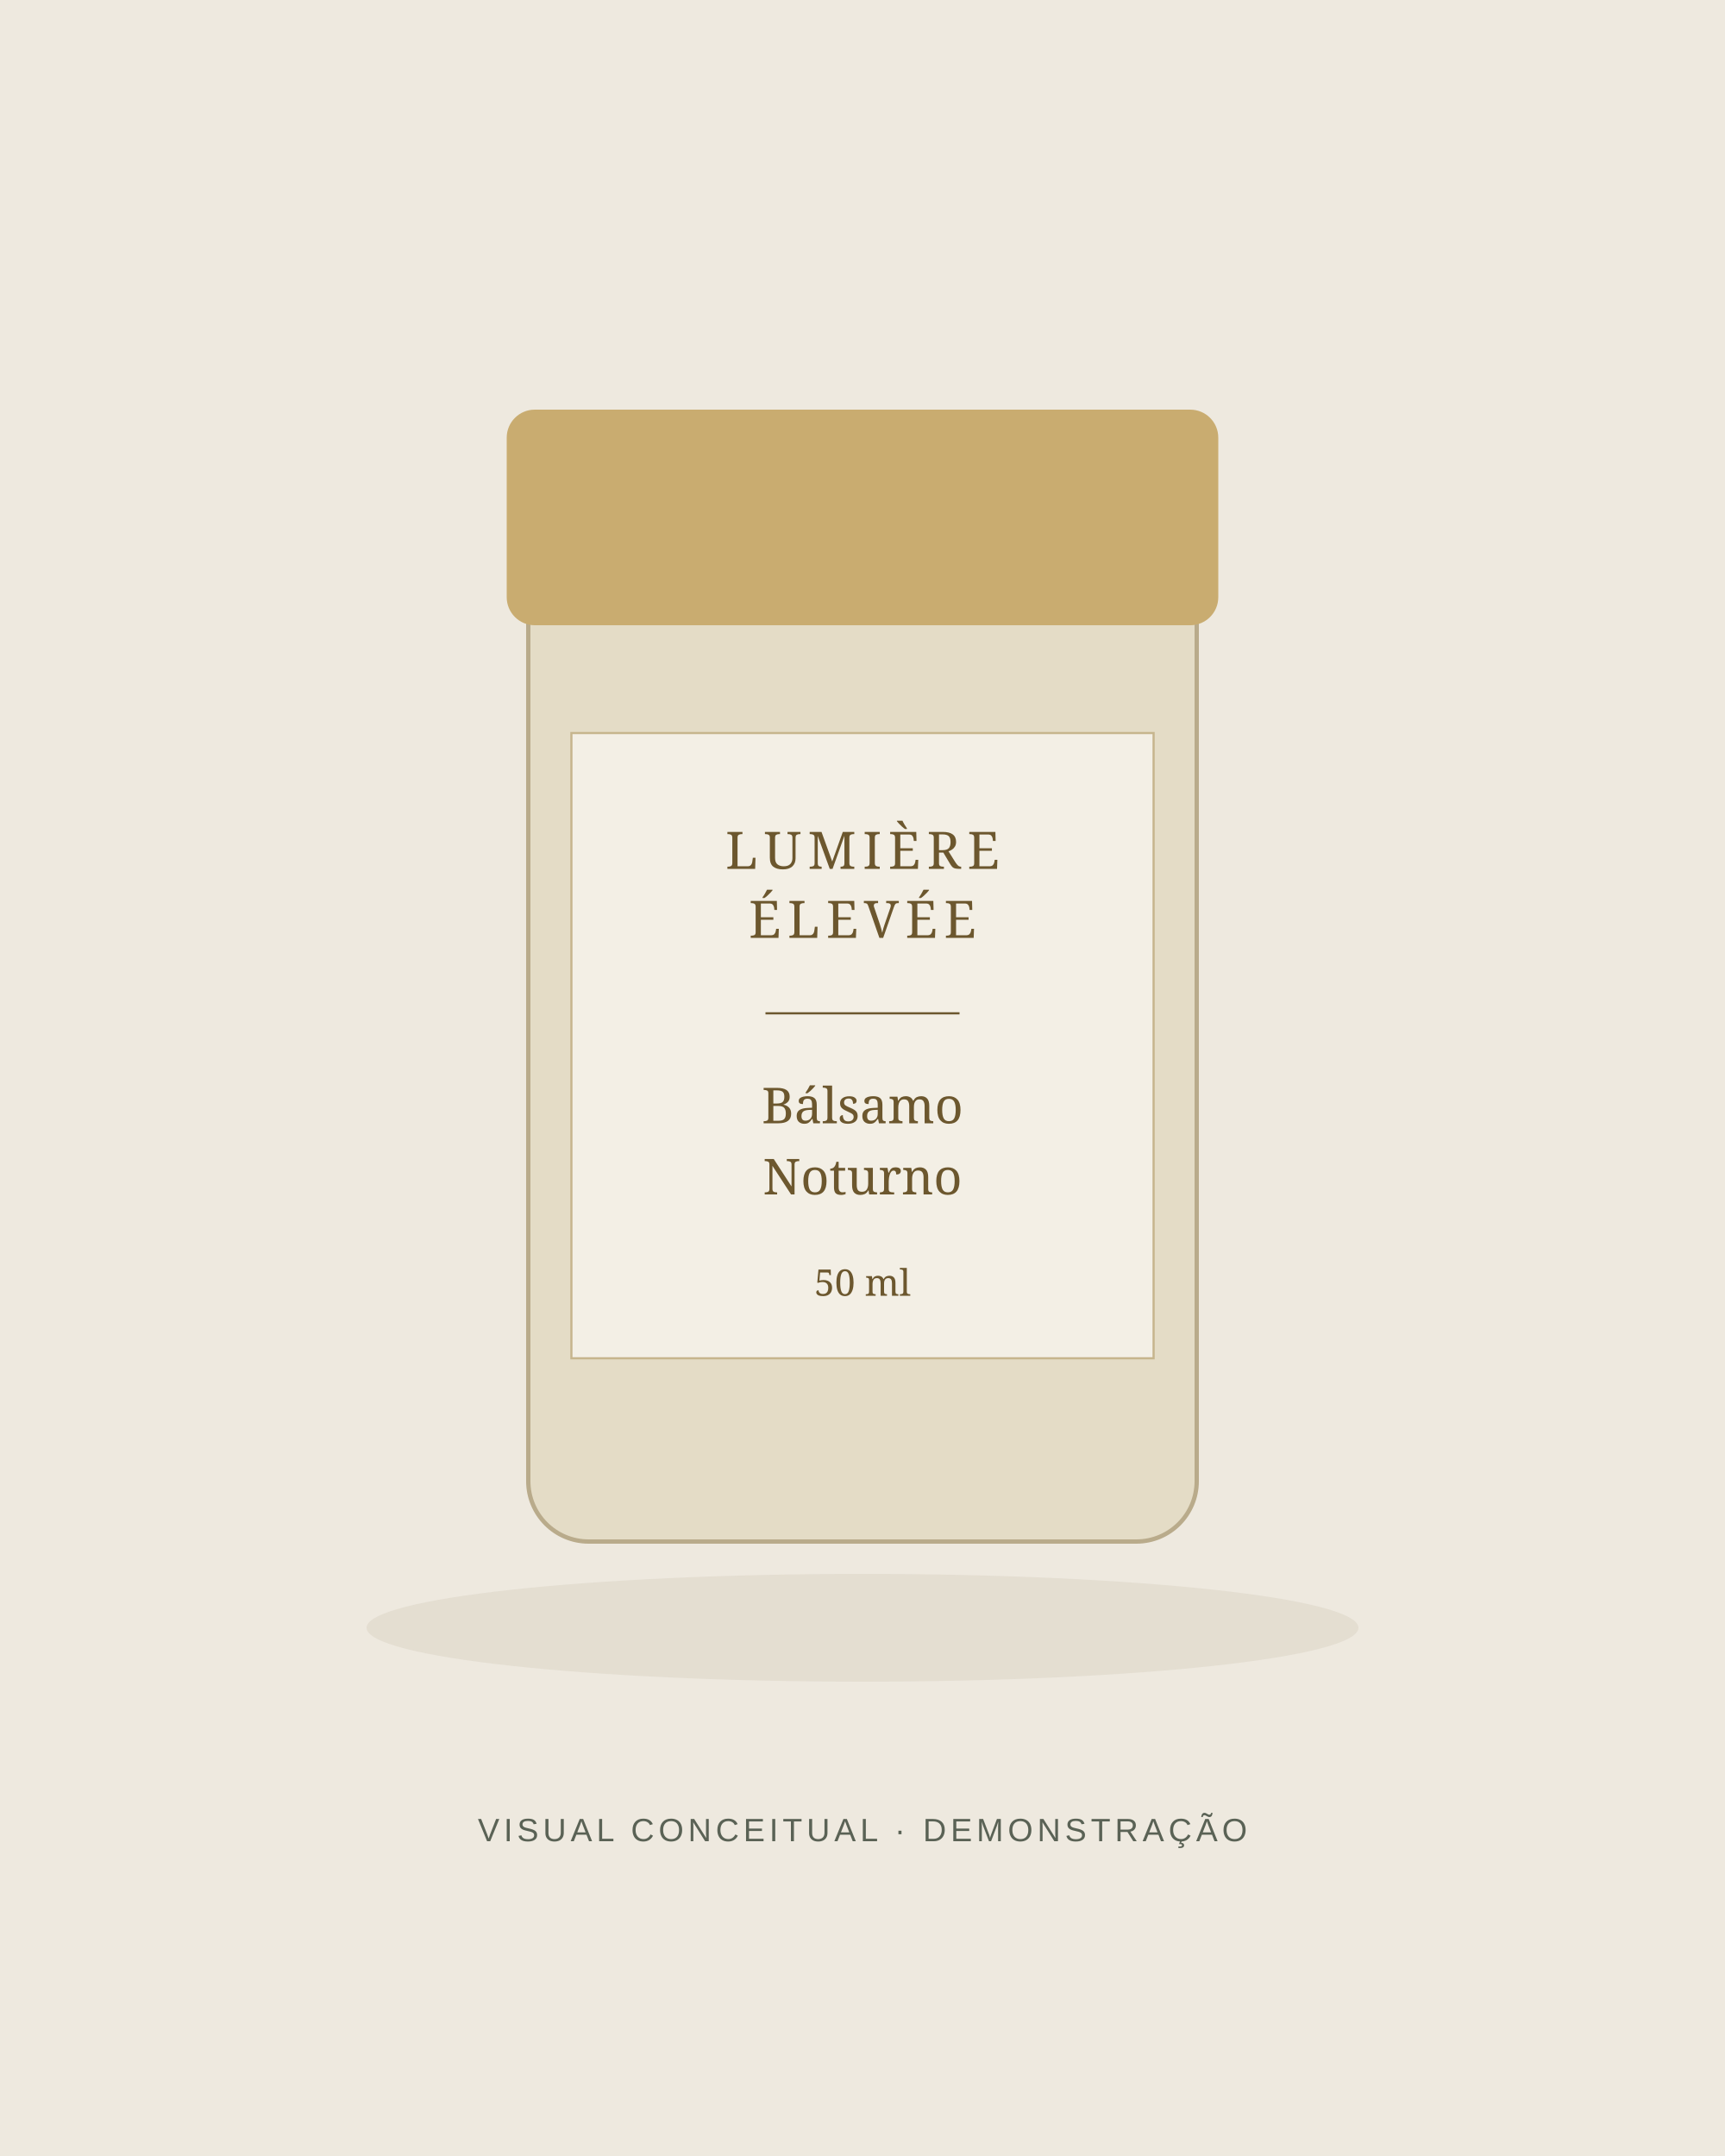
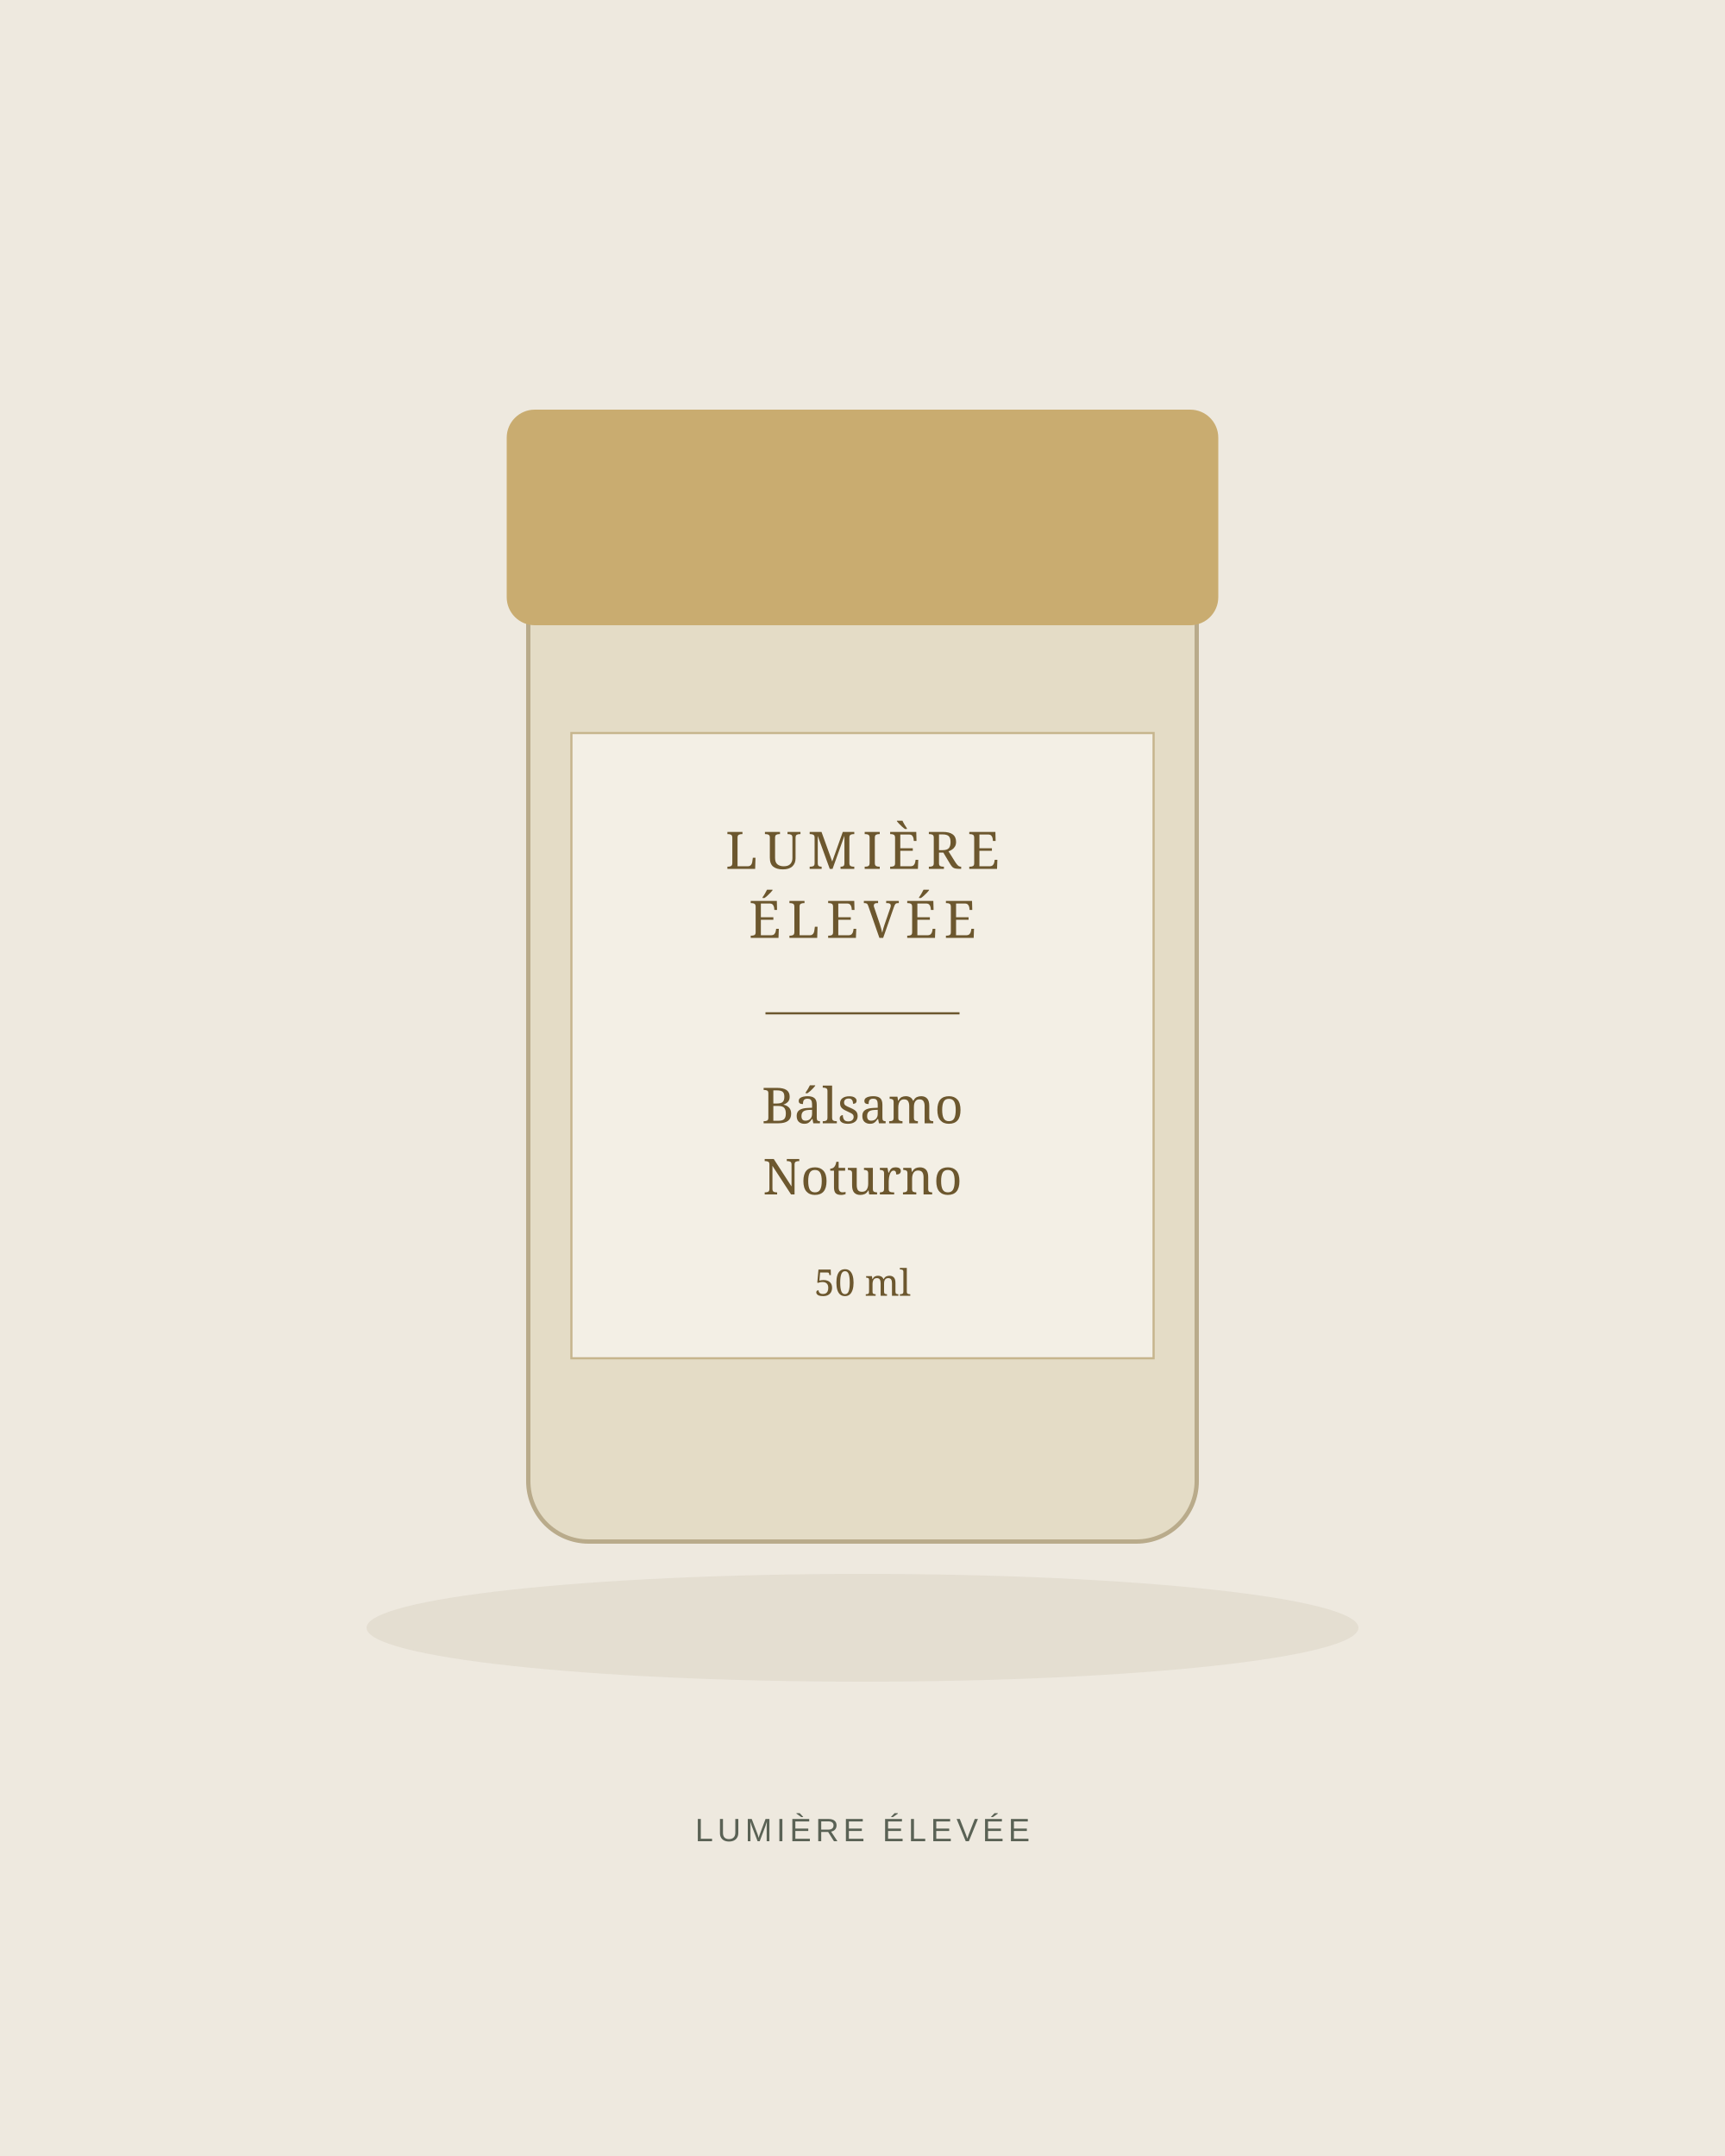
<svg xmlns="http://www.w3.org/2000/svg" width="800" height="1000" viewBox="0 0 800 1000">
  <rect width="800" height="1000" fill="#eee9df" />
  <ellipse cx="400" cy="755" rx="230" ry="25" fill="#bcb29c" opacity=".2" />
  <rect x="245" y="235" width="310" height="480" rx="28" fill="#e4dcc6" stroke="#b9ab8b" stroke-width="2" />
  <rect x="235" y="190" width="330" height="100" rx="13" fill="#c9ac70" />
  <rect x="265" y="340" width="270" height="290" fill="#f3efe5" stroke="#c6b58d" />
  <g fill="#6c572e" text-anchor="middle" font-family="Georgia,serif">
    <text x="400" y="403" font-size="24" letter-spacing="3">LUMIÈRE</text>
    <text x="400" y="435" font-size="24" letter-spacing="3">ÉLEVÉE</text>
    <path d="M355 470h90" stroke="#6c572e" />
    <text x="400" y="521" font-size="23">Bálsamo</text>
    <text x="400" y="554" font-size="23">Noturno</text>
    <text x="400" y="601" font-size="17">50 ml</text>
  </g>
-   <text x="400" y="854" text-anchor="middle" font-family="Arial,sans-serif" font-size="15" fill="#5a6255" letter-spacing="2">VISUAL CONCEITUAL · DEMONSTRAÇÃO</text>
+   <text x="400" y="854" text-anchor="middle" font-family="Arial,sans-serif" font-size="15" fill="#5a6255" letter-spacing="2">LUMIÈRE ÉLEVÉE</text>
</svg>
